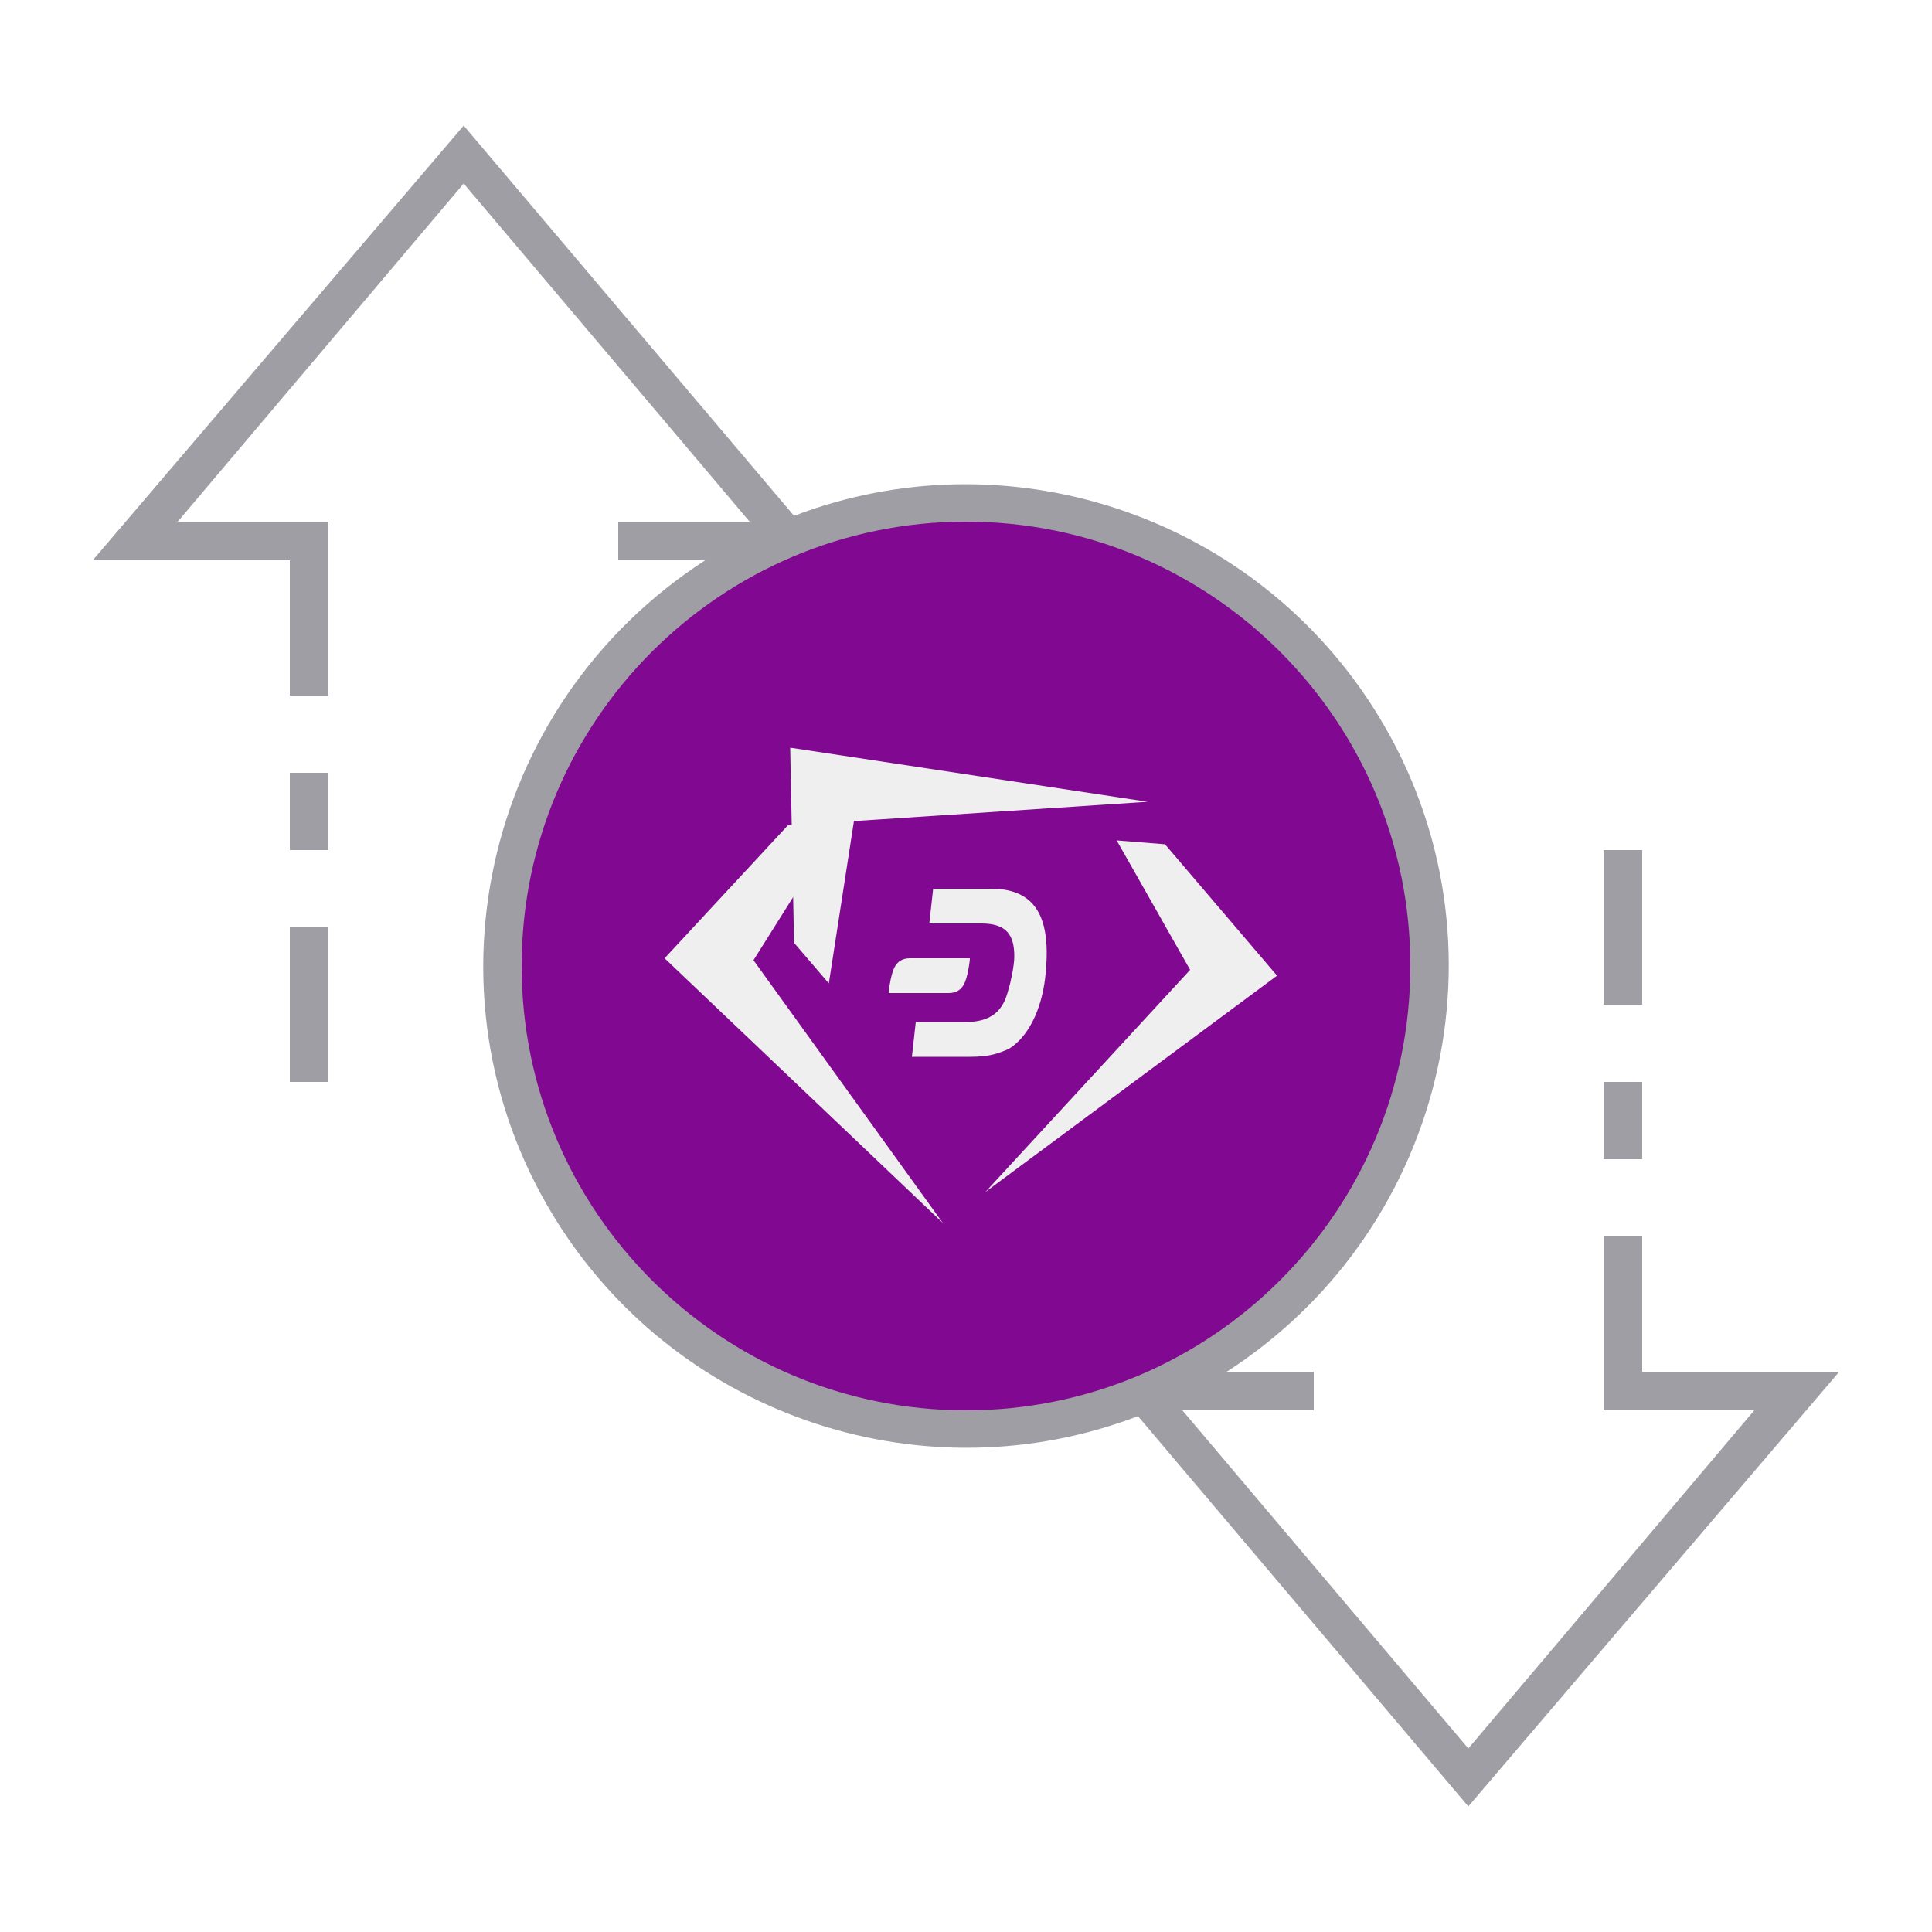
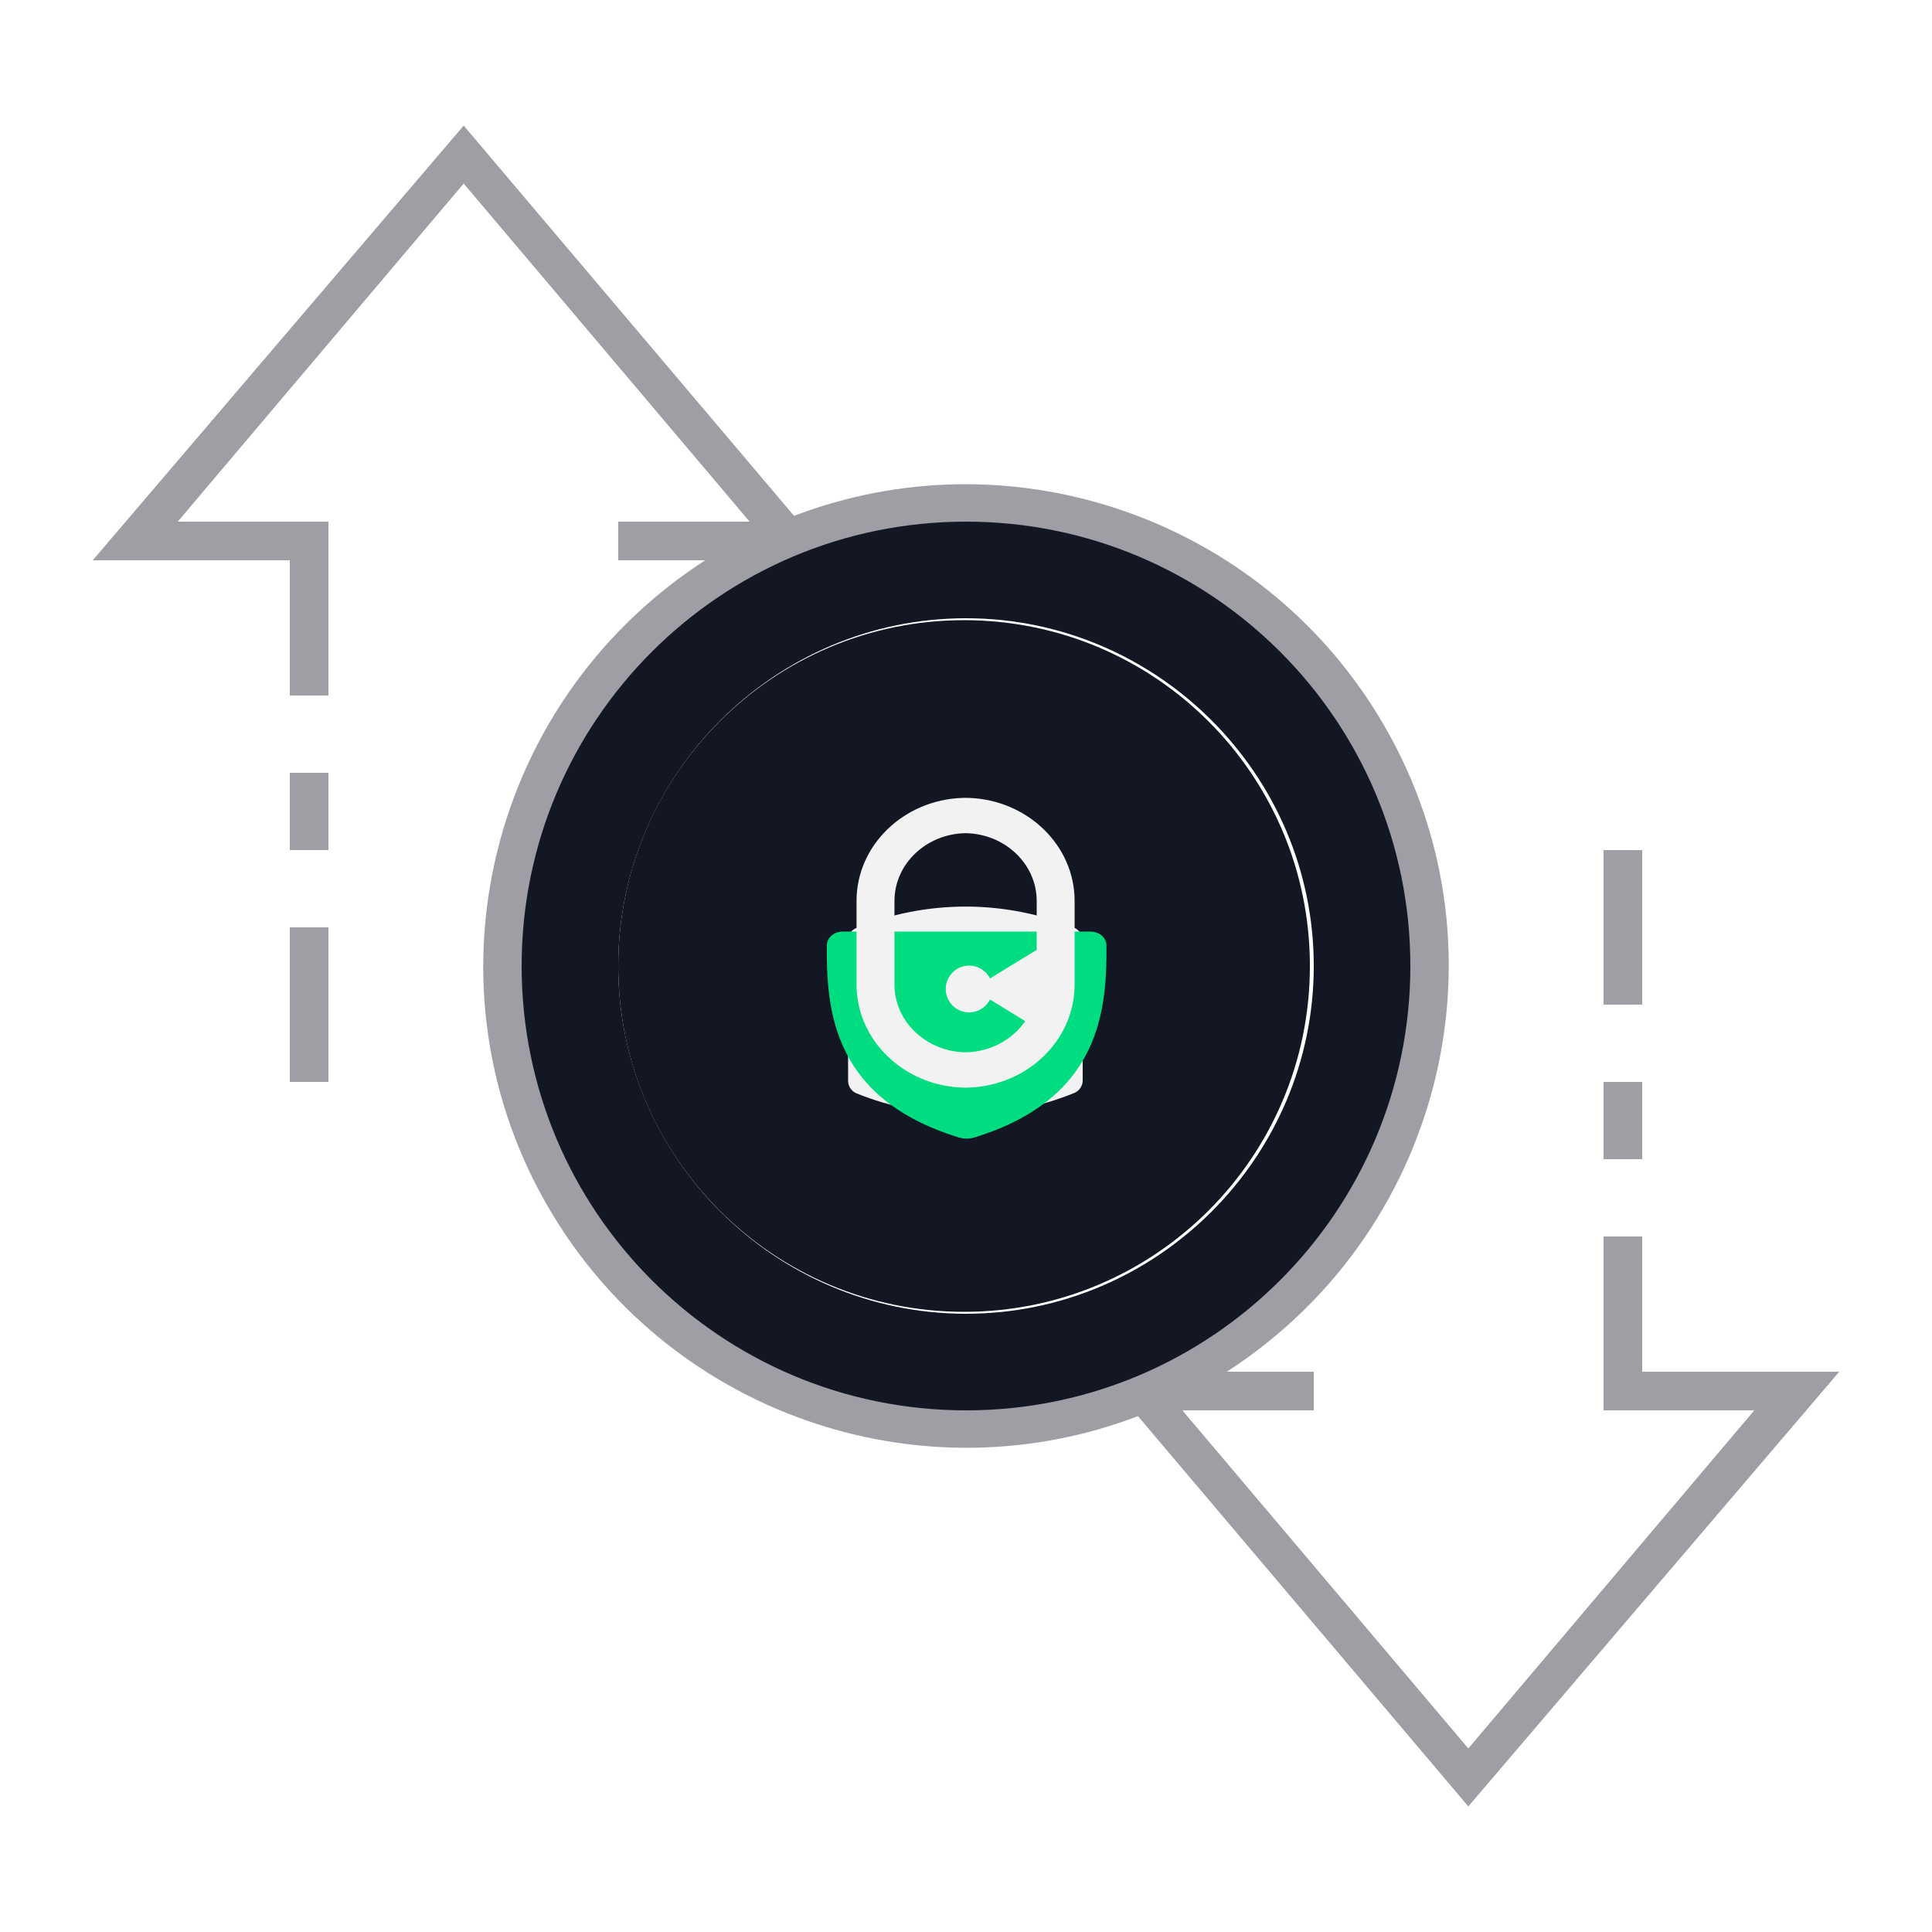
<svg xmlns="http://www.w3.org/2000/svg" version="1.1" id="ic_empty_Dark_transactions" x="0px" y="0px" viewBox="0 0 100 100" style="enable-background:new 0 0 100 100;" xml:space="preserve">
-   <style type="text/css">
- 	.st0{fill:#810890;}
+   <defs id="defs32">
+     <pattern id="EMFhbasepattern" patternUnits="userSpaceOnUse" width="6" height="6" x="0" y="0" />
+   </defs>
+   <style type="text/css" id="style2">
+ 	.st0{fill:#2EA1FF;}
	.st1{fill:#A09EA5;}
	.st2{fill:#EFEFEF;}
</style>
  <g id="Group_9036">
-     <circle class="st0" cx="49.9" cy="50" r="17.9" />
-     <path id="Path_18988" class="st0" d="M50,26c-13.3,0-24,10.7-24,24s10.7,24,24,24s24-10.7,24-24S63.3,26,50,26z M50,68   c-9.9,0-18-8.1-18-18s8.1-18,18-18s18,8.1,18,18S59.9,68,50,68z" />
+     <circle class="st0" cx="49.9" cy="50" id="circle5" r="17.9" style="fill:#121723;fill-opacity:1" />
+     <path id="Path_18988" class="st0" d="M50,26c-13.3,0-24,10.7-24,24s10.7,24,24,24s24-10.7,24-24S63.3,26,50,26z M50,68   c-9.9,0-18-8.1-18-18s8.1-18,18-18s18,8.1,18,18S59.9,68,50,68z" style="fill:#121723;fill-opacity:1" />
    <g id="Group_9035">
      <g id="Group_9034">
-         <path id="Path_18990" class="st0" d="M50,31c-10.5,0-19,8.5-19,19s8.5,19,19,19s19-8.5,19-19S60.5,31,50,31z M50,67     c-9.4,0-17-7.6-17-17s7.6-17,17-17s17,7.6,17,17S59.4,67,50,67z" />
        <path id="Rectangle_4693" class="st1" d="M83,56h2v4h-2V56z" />
        <path id="Rectangle_4694" class="st1" d="M83,44h2v8h-2V44z" />
        <path id="Rectangle_4695" class="st1" d="M15,48h2v8h-2V48z" />
        <path id="Rectangle_4696" class="st1" d="M15,40h2v4h-2V40z" />
        <path id="Path_18991" class="st1" d="M95.2,71H85v-7h-2v9h7.8L76,90.5L61.2,73H68v-2h-4.5c11.6-7.5,15-22.9,7.5-34.5     c-6.4-9.9-18.9-14-29.9-9.8L24,6.5L4.8,29H15v7h2v-9H9.2L24,9.5L38.8,27H32v2h4.5c-11.6,7.5-15,22.9-7.5,34.5     c6.4,9.9,18.9,14,29.9,9.8L76,93.5L95.2,71z M27,50c0-12.7,10.3-23,23-23s23,10.3,23,23S62.7,73,50,73S27,62.7,27,50z" />
      </g>
    </g>
-     <g>
-       <path class="st2" d="M43.4,42.7l-2.6,0l-6.4,6.9l14.4,13.7c0,0,0,0,0,0L39,49.7" />
-       <path class="st2" d="M57.8,43.5l2.5,0.2l5.8,6.8L51,61.7c0,0,0,0,0,0l10.6-11.5" />
-       <path class="st2" d="M42.9,50.9l-1.8-2.1l-0.2-10.1l18.5,2.8c0,0,0,0,0,0l-15.2,1" />
-       <g>
-         <path class="st2" d="M51.3,46h-3l-0.2,1.8l2.7,0c1.3,0,1.7,0.6,1.7,1.7c0,0.5-0.2,1.4-0.3,1.7C52,52,51.6,52.9,50,52.9l-2.6,0     l-0.2,1.8h3c1.1,0,1.5-0.2,2-0.4c1-0.6,1.7-2,1.9-3.7C54.4,47.9,53.9,46,51.3,46" />
-         <path class="st2" d="M47.1,49.6c-0.8,0-0.9,0.7-1,1.1C46,51.2,46,51.4,46,51.4h3.1c0.8,0,0.9-0.7,1-1.1c0.1-0.5,0.1-0.7,0.1-0.7     H47.1z" />
+     <g id="g894" transform="translate(639.9099,-228.6018)">
+       <g id="g876">
+         <g id="g920" transform="matrix(0.05112636,0,0,0.05115661,-572.7362,261.7669)">
+           <path class="cls-2" d="m -226.138,290.461 a 293,293 0 0 0 -221.43,0.46 13.74,13.74 0 0 0 -8,12.23 v 12.89 l 0.31,116.64 v 12.9 a 13.79,13.79 0 0 0 8.06,12.19 293.06,293.06 0 0 0 221.44,-0.46 13.75,13.75 0 0 0 8,-12.23 v -12.66 l -0.24,-117.11 v -12.66 a 13.79,13.79 0 0 0 -8.14,-12.19 z" id="path8" style="fill:#f2f2f2;fill-opacity:1" />
+           <path class="cls-3" d="m -460.779,294.252 c -8.77,0 -15.92,6.19 -16,13.89 -0.32,30.79 1.17,66.16 14.85,98.73 a 146.35,146.35 0 0 0 40.17,54.9 c 20.19,17.28 46.64,31 78.61,40.79 a 30.23,30.23 0 0 0 3.22,0.77 28.34,28.34 0 0 0 4.68,0.4 h 0.29 a 28.21,28.21 0 0 0 4.39,-0.4 28.86,28.86 0 0 0 3.24,-0.78 c 31.92,-9.8 58.34,-23.53 78.51,-40.81 a 146.52,146.52 0 0 0 40.18,-54.91 c 13.69,-32.57 15.22,-67.9 14.92,-98.69 -0.07,-7.69 -7.22,-13.89 -16,-13.89 z" id="path10" style="fill:#00dd80;fill-opacity:1" />
+           <path class="cls-2" d="m -332.951,159.006 c -1.13,0 -2.26,0 -3.38,-0.05 -1.12,-0.05 -2.25,0 -3.39,0.05 -59.37,2.11 -107,48 -107,104.18 v 84.73 c 0,56.15 47.63,102.07 107,104.18 1.14,0 2.26,0.06 3.39,0.07 1.13,0.01 2.25,0 3.38,-0.07 59.38,-2.11 107,-48 107,-104.18 v -84.73 c -0.01,-56.15 -47.62,-102.07 -107,-104.18 z m -3.38,257.4 c -39.81,-0.61 -72,-31.12 -72,-68.56 v -84.59 c 0,-37.44 32.19,-67.95 72,-68.56 39.8,0.61 72,31.12 72,68.56 v 49.81 a 9.89,9.89 0 0 0 -2.05,0.94 l -24,14.68 -21.23,13 a 23.67,23.67 0 1 0 0,21.33 l 21.23,13 14.42,8.83 c -12.83,18.68 -35.05,31.17 -60.37,31.56 z" id="path12" style="fill:#f2f2f2" />
+         </g>
      </g>
    </g>
  </g>
</svg>
